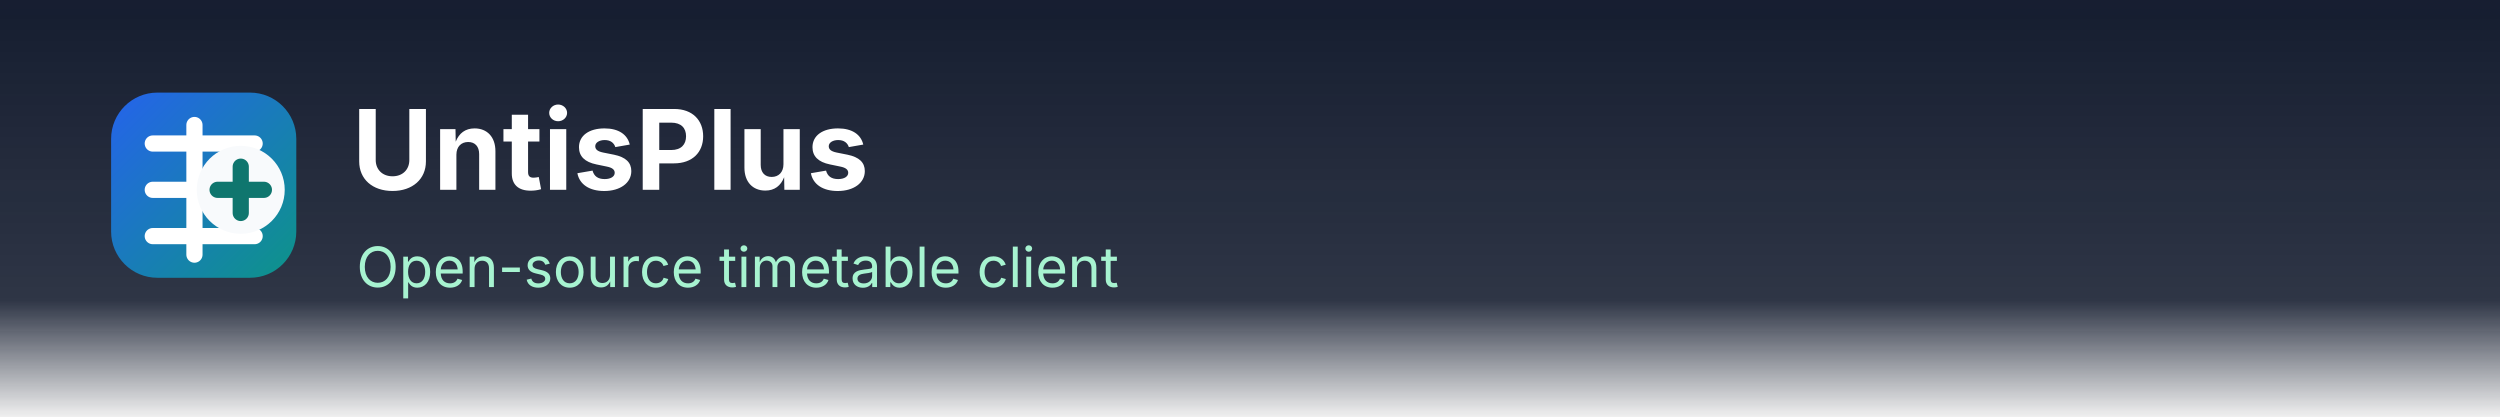
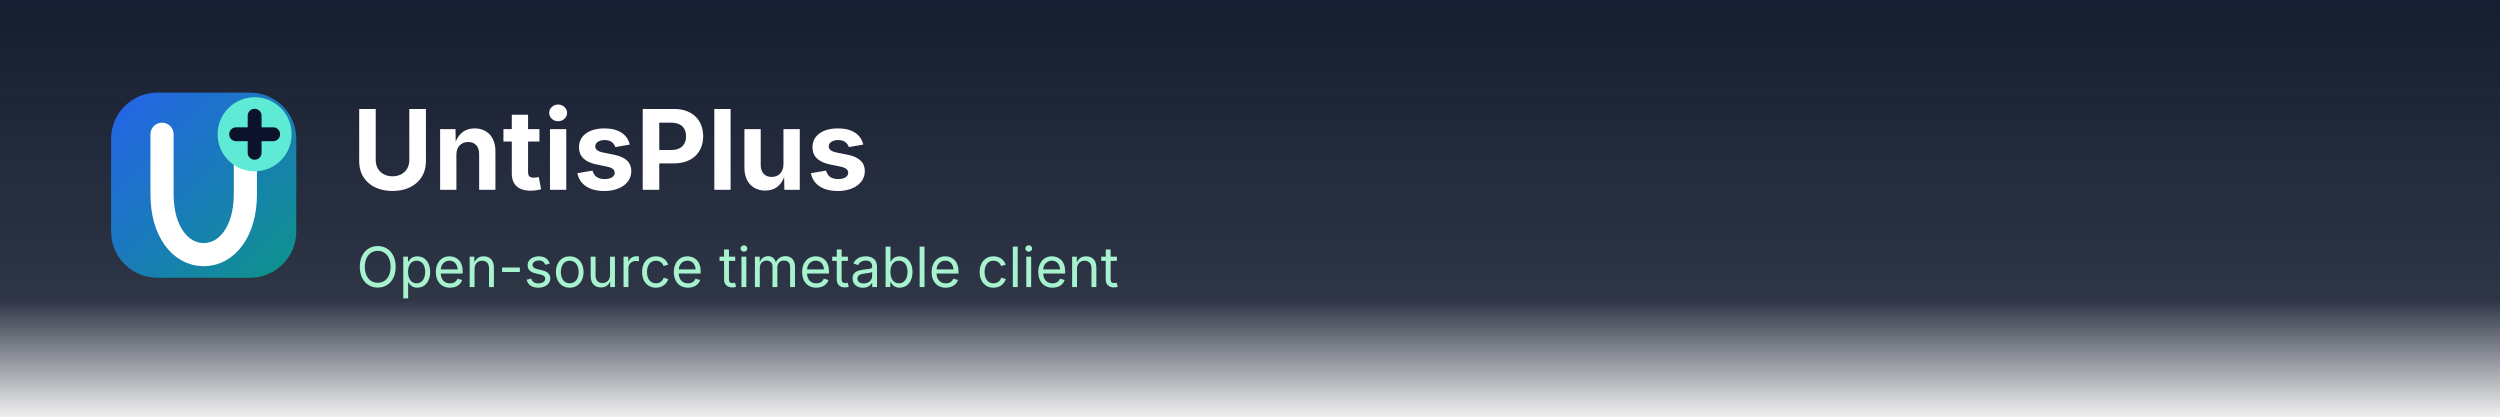
<svg xmlns="http://www.w3.org/2000/svg" width="1080" height="180" viewBox="0 0 1080 180">
  <defs>
    <linearGradient id="fade" x1="0" y1="0" x2="0" y2="1">
      <stop offset="0" stop-color="#0F172A" stop-opacity="0.97" />
      <stop offset="0.72" stop-color="#0F172A" stop-opacity="0.86" />
      <stop offset="1" stop-color="#0F172A" stop-opacity="0" />
    </linearGradient>
    <linearGradient id="mark" x1="0" y1="0" x2="1" y2="1">
      <stop offset="0" stop-color="#2563EB" />
      <stop offset="1" stop-color="#0D9488" />
    </linearGradient>
  </defs>
  <rect width="1080" height="180" fill="url(#fade)" />
  <rect x="48" y="40" width="80" height="80" rx="20" fill="url(#mark)" />
-   <g stroke="#FFFFFF" stroke-width="7" stroke-linecap="round" fill="none">
-     <path d="M66 62H110" />
-     <path d="M66 82H110" />
-     <path d="M66 102H110" />
-     <path d="M84 54V110" />
-   </g>
-   <circle cx="104" cy="82" r="19" fill="#F8FAFC" />
-   <path d="M104 72V92M94 82H114" stroke="#0F766E" stroke-width="7" stroke-linecap="round" />
+   <path d="M70 58V84C70 100 78 110 88 110C98 110 106 100 106 84V58" fill="none" stroke="#FFFFFF" stroke-width="10" stroke-linecap="round" stroke-linejoin="round" />
+   <circle cx="110" cy="58" r="16" fill="#5EEAD4" />
+   <path d="M110 50V66M102 58H118" stroke="#0B132B" stroke-width="6" stroke-linecap="round" />
  <g font-family="Inter, DejaVu Sans, sans-serif">
    <text x="152" y="82" font-size="48" font-weight="700" fill="#FFFFFF">UntisPlus</text>
    <text x="154" y="124" font-size="24" font-weight="400" fill="#A7F3D0">Open-source timetable client</text>
  </g>
</svg>
